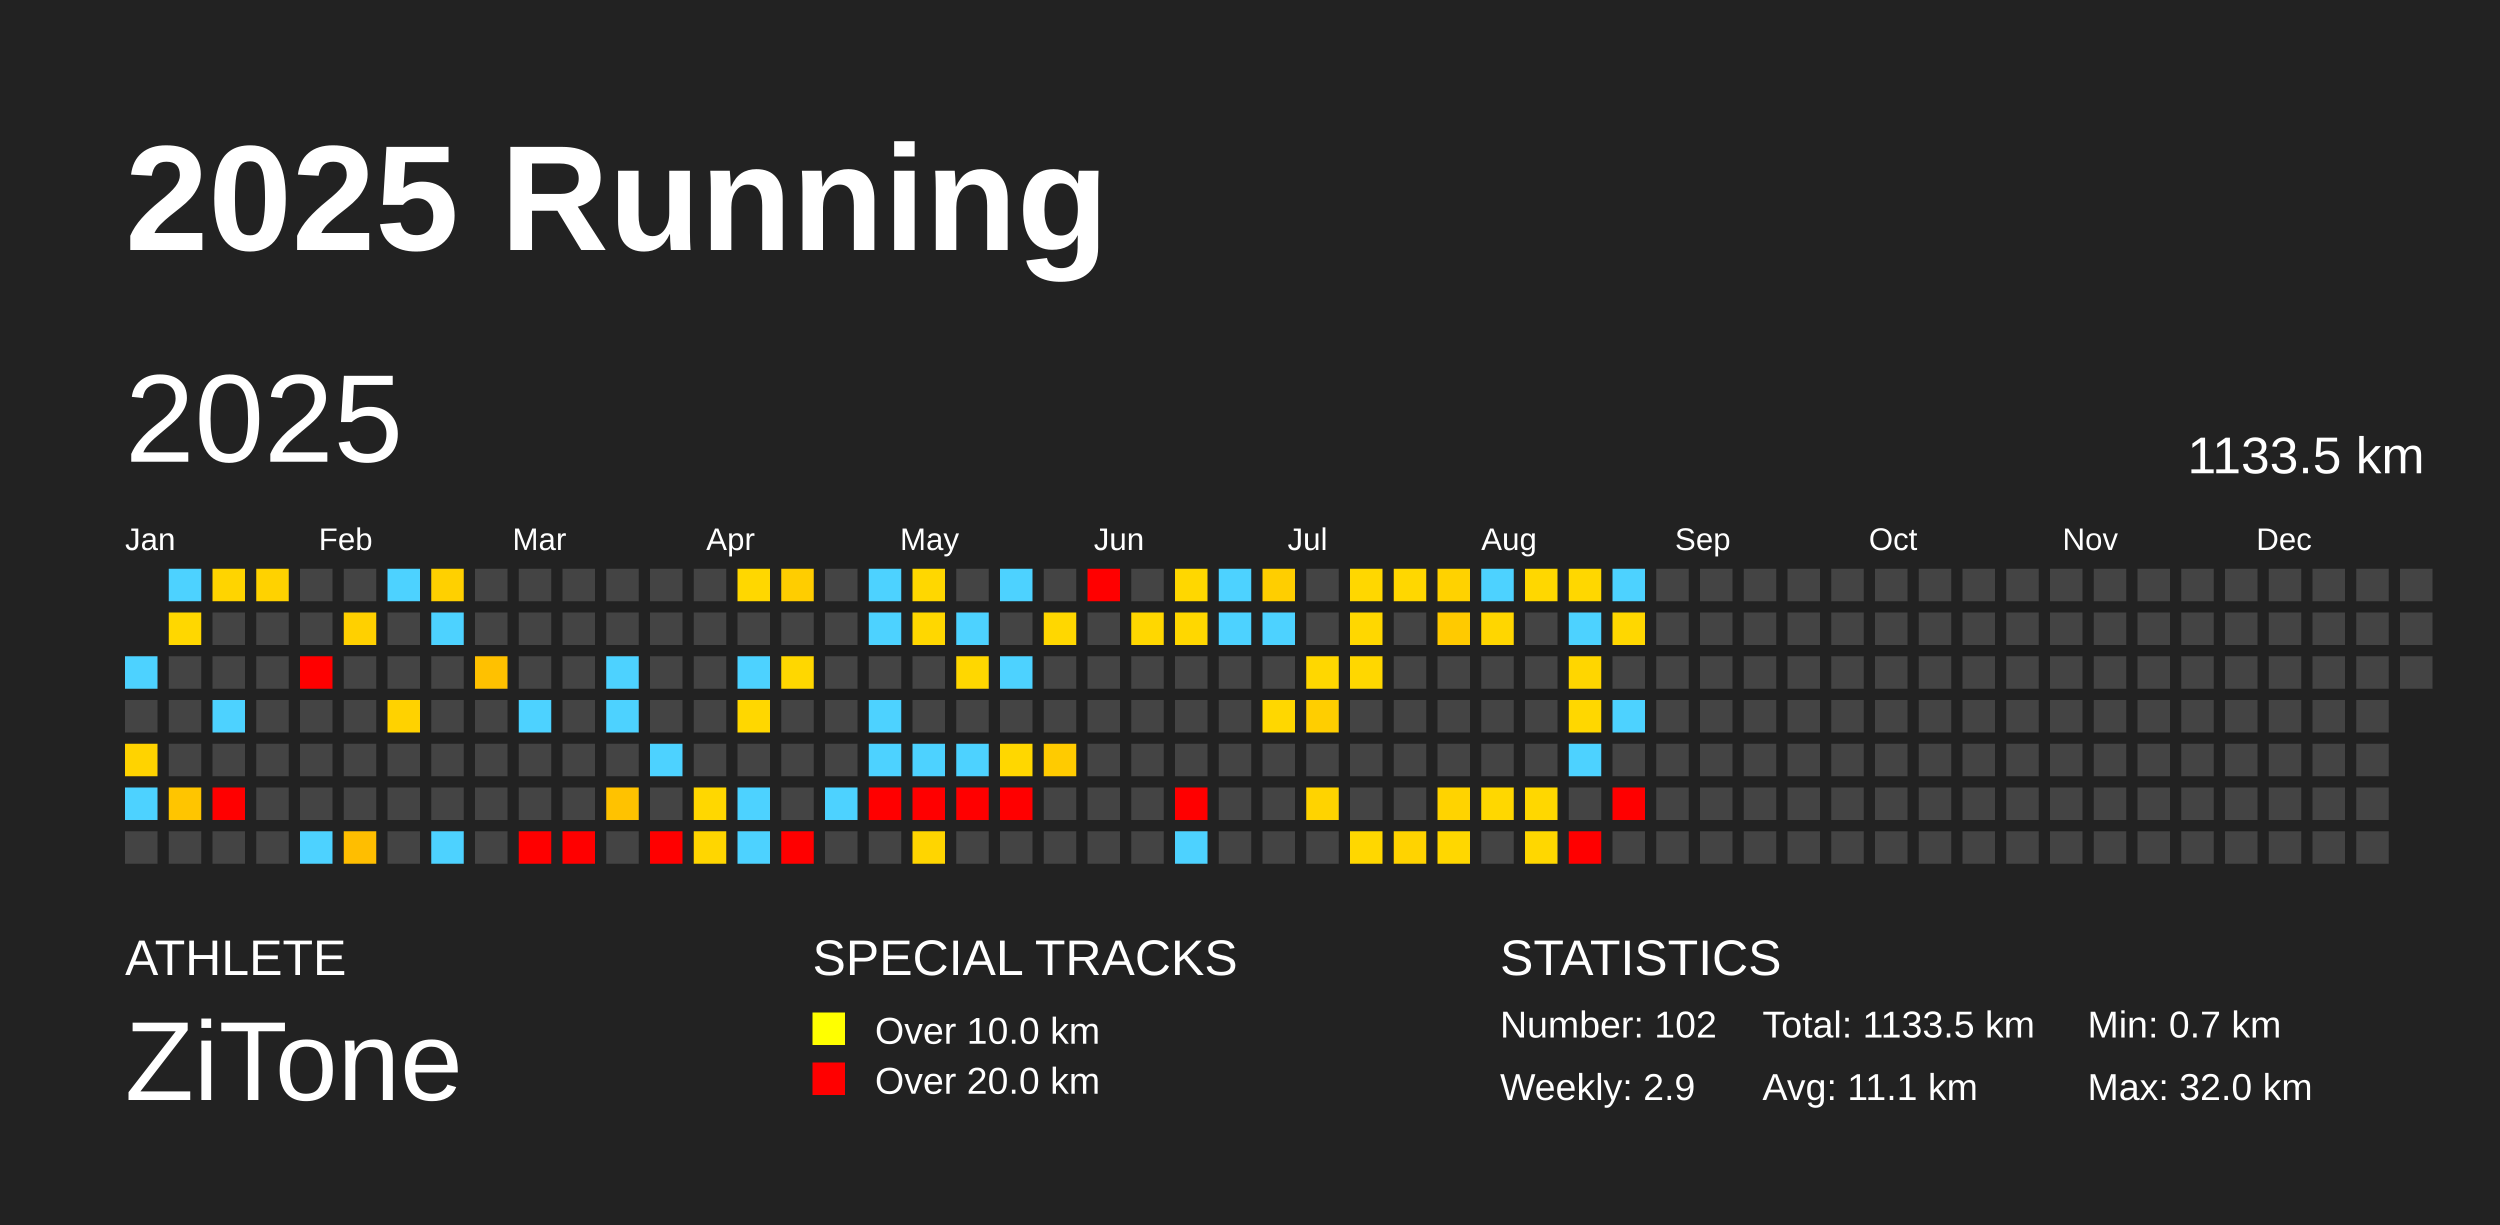
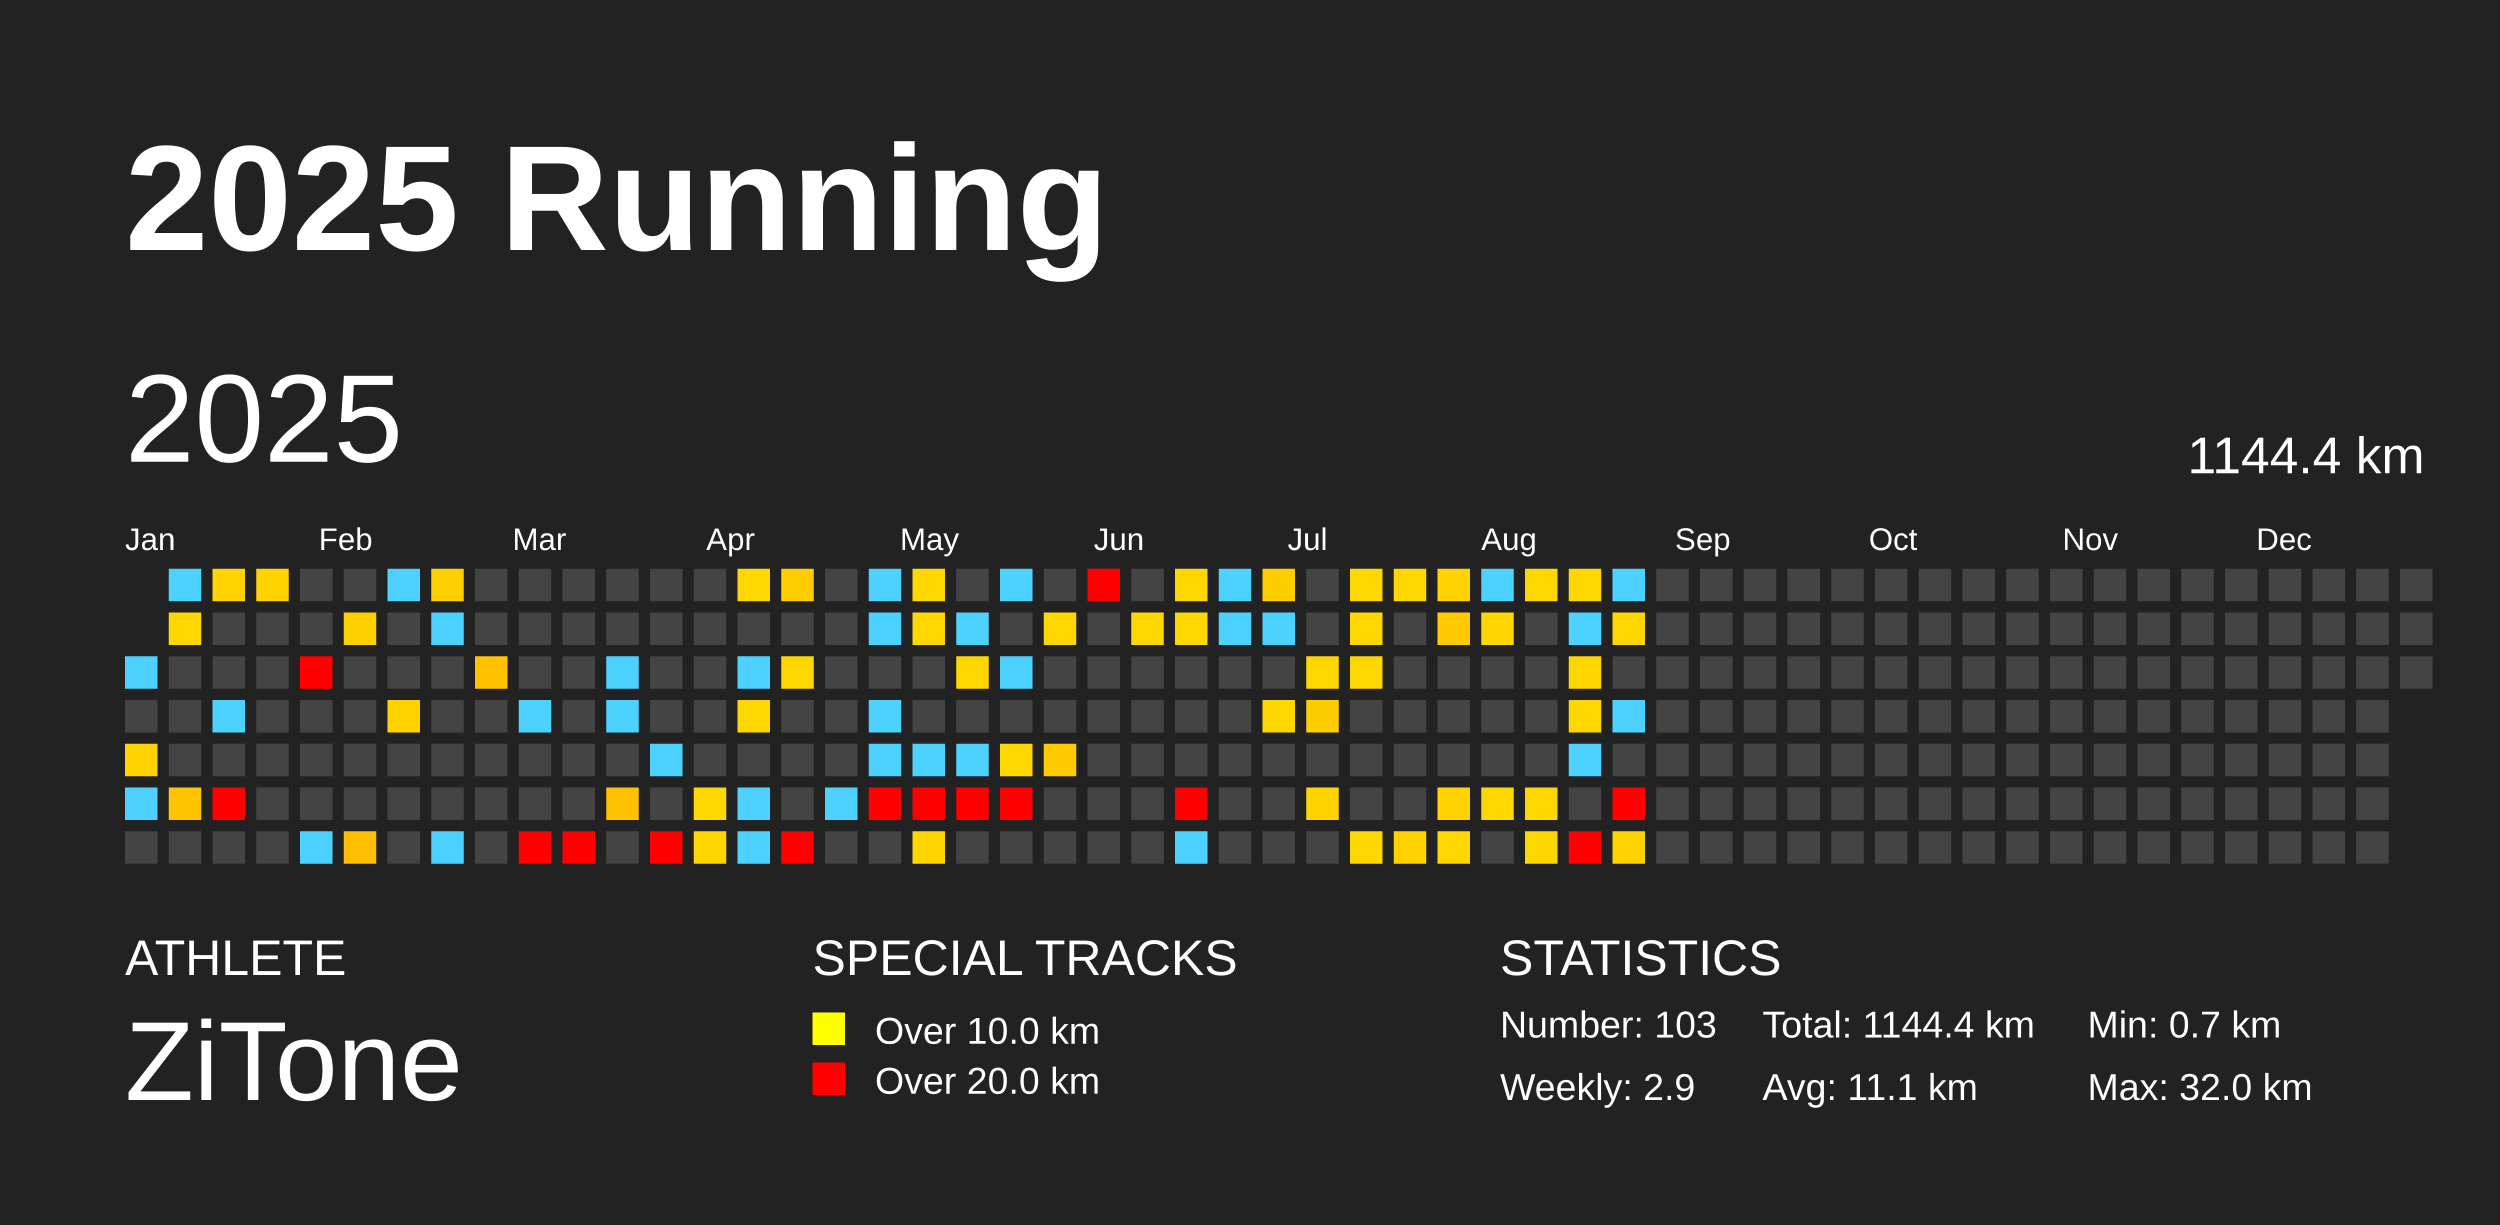
<svg xmlns="http://www.w3.org/2000/svg" baseProfile="full" height="98mm" version="1.1" viewBox="0,0,200,98" width="200mm">
  <defs />
  <rect fill="#222222" height="98" width="200" x="0" y="0" />
  <text fill="#FFFFFF" style="font-size:12px; font-family:Arial; font-weight:bold;" x="10" y="20">2025 Running</text>
  <text fill="#FFFFFF" style="font-size:4px; font-family:Arial" x="10" y="78">ATHLETE</text>
  <text fill="#FFFFFF" style="font-size:9px; font-family:Arial" x="10" y="88">ZiTone</text>
  <text fill="#FFFFFF" style="font-size:4px; font-family:Arial" x="65" y="78">SPECIAL TRACKS</text>
  <rect fill="yellow" height="2.6" width="2.6" x="65" y="81" />
  <text fill="#FFFFFF" style="font-size:3px; font-family:Arial" x="70" y="83.5">Over 10.0 km</text>
  <rect fill="red" height="2.6" width="2.6" x="65" y="85" />
  <text fill="#FFFFFF" style="font-size:3px; font-family:Arial" x="70" y="87.5">Over 20.0 km</text>
  <text fill="#FFFFFF" style="font-size:4px; font-family:Arial" x="120" y="78">STATISTICS</text>
-   <text fill="#FFFFFF" style="font-size:3px; font-family:Arial" x="120" y="83">Number: 102</text>
+   <text fill="#FFFFFF" style="font-size:3px; font-family:Arial" x="120" y="83">Number: 103</text>
  <text fill="#FFFFFF" style="font-size:3px; font-family:Arial" x="120" y="88">Weekly: 2.9</text>
-   <text fill="#FFFFFF" style="font-size:3px; font-family:Arial" x="141" y="83">Total: 1133.5 km</text>
+   <text fill="#FFFFFF" style="font-size:3px; font-family:Arial" x="141" y="83">Total: 1144.4 km</text>
  <text fill="#FFFFFF" style="font-size:3px; font-family:Arial" x="141" y="88">Avg: 11.1 km</text>
  <text fill="#FFFFFF" style="font-size:3px; font-family:Arial" x="167" y="83">Min: 0.7 km</text>
  <text fill="#FFFFFF" style="font-size:3px; font-family:Arial" x="167" y="88">Max: 32.0 km</text>
  <text dominant-baseline="hanging" fill="#FFFFFF" style="font-size:10.0px; font-family:Arial;" x="10" y="30">2025</text>
-   <text dominant-baseline="hanging" fill="#FFFFFF" style="font-size:4.125px; font-family:Arial;" x="175" y="35">1133.5 km</text>
+   <text dominant-baseline="hanging" fill="#FFFFFF" style="font-size:4.125px; font-family:Arial;" x="175" y="35">1144.4 km</text>
  <text fill="#FFFFFF" style="font-size:2.5px; font-family:Arial" x="10.0" y="44">Jan</text>
  <text fill="#FFFFFF" style="font-size:2.5px; font-family:Arial" x="25.5" y="44">Feb</text>
  <text fill="#FFFFFF" style="font-size:2.5px; font-family:Arial" x="41.0" y="44">Mar</text>
  <text fill="#FFFFFF" style="font-size:2.5px; font-family:Arial" x="56.5" y="44">Apr</text>
  <text fill="#FFFFFF" style="font-size:2.5px; font-family:Arial" x="72.0" y="44">May</text>
  <text fill="#FFFFFF" style="font-size:2.5px; font-family:Arial" x="87.5" y="44">Jun</text>
  <text fill="#FFFFFF" style="font-size:2.5px; font-family:Arial" x="103.0" y="44">Jul</text>
  <text fill="#FFFFFF" style="font-size:2.5px; font-family:Arial" x="118.5" y="44">Aug</text>
  <text fill="#FFFFFF" style="font-size:2.5px; font-family:Arial" x="134.0" y="44">Sep</text>
  <text fill="#FFFFFF" style="font-size:2.5px; font-family:Arial" x="149.5" y="44">Oct</text>
  <text fill="#FFFFFF" style="font-size:2.5px; font-family:Arial" x="165.0" y="44">Nov</text>
  <text fill="#FFFFFF" style="font-size:2.5px; font-family:Arial" x="180.5" y="44">Dec</text>
  <rect fill="#4dd2ff" height="2.6" width="2.6" x="10.0" y="52.5" />
  <rect fill="#444444" height="2.6" width="2.6" x="10.0" y="56.0" />
  <rect fill="#ffd300" height="2.6" width="2.6" x="10.0" y="59.5" />
  <rect fill="#4dd2ff" height="2.6" width="2.6" x="10.0" y="63.0" />
  <rect fill="#444444" height="2.6" width="2.6" x="10.0" y="66.5" />
  <rect fill="#4dd2ff" height="2.6" width="2.6" x="13.5" y="45.5" />
  <rect fill="#ffd700" height="2.6" width="2.6" x="13.5" y="49.0" />
  <rect fill="#444444" height="2.6" width="2.6" x="13.5" y="52.5" />
  <rect fill="#444444" height="2.6" width="2.6" x="13.5" y="56.0" />
  <rect fill="#444444" height="2.6" width="2.6" x="13.5" y="59.5" />
  <rect fill="#ffc500" height="2.6" width="2.6" x="13.5" y="63.0" />
  <rect fill="#444444" height="2.6" width="2.6" x="13.5" y="66.5" />
  <rect fill="#ffd400" height="2.6" width="2.6" x="17.0" y="45.5" />
  <rect fill="#444444" height="2.6" width="2.6" x="17.0" y="49.0" />
  <rect fill="#444444" height="2.6" width="2.6" x="17.0" y="52.5" />
  <rect fill="#4dd2ff" height="2.6" width="2.6" x="17.0" y="56.0" />
  <rect fill="#444444" height="2.6" width="2.6" x="17.0" y="59.5" />
  <rect fill="red" height="2.6" width="2.6" x="17.0" y="63.0" />
  <rect fill="#444444" height="2.6" width="2.6" x="17.0" y="66.5" />
  <rect fill="#ffd200" height="2.6" width="2.6" x="20.5" y="45.5" />
  <rect fill="#444444" height="2.6" width="2.6" x="20.5" y="49.0" />
  <rect fill="#444444" height="2.6" width="2.6" x="20.5" y="52.5" />
  <rect fill="#444444" height="2.6" width="2.6" x="20.5" y="56.0" />
  <rect fill="#444444" height="2.6" width="2.6" x="20.5" y="59.5" />
  <rect fill="#444444" height="2.6" width="2.6" x="20.5" y="63.0" />
  <rect fill="#444444" height="2.6" width="2.6" x="20.5" y="66.5" />
  <rect fill="#444444" height="2.6" width="2.6" x="24.0" y="45.5" />
  <rect fill="#444444" height="2.6" width="2.6" x="24.0" y="49.0" />
  <rect fill="red" height="2.6" width="2.6" x="24.0" y="52.5" />
  <rect fill="#444444" height="2.6" width="2.6" x="24.0" y="56.0" />
  <rect fill="#444444" height="2.6" width="2.6" x="24.0" y="59.5" />
  <rect fill="#444444" height="2.6" width="2.6" x="24.0" y="63.0" />
  <rect fill="#4dd2ff" height="2.6" width="2.6" x="24.0" y="66.5" />
  <rect fill="#444444" height="2.6" width="2.6" x="27.5" y="45.5" />
  <rect fill="#ffd000" height="2.6" width="2.6" x="27.5" y="49.0" />
  <rect fill="#444444" height="2.6" width="2.6" x="27.5" y="52.5" />
  <rect fill="#444444" height="2.6" width="2.6" x="27.5" y="56.0" />
  <rect fill="#444444" height="2.6" width="2.6" x="27.5" y="59.5" />
  <rect fill="#444444" height="2.6" width="2.6" x="27.5" y="63.0" />
  <rect fill="#ffbe00" height="2.6" width="2.6" x="27.5" y="66.5" />
  <rect fill="#4dd2ff" height="2.6" width="2.6" x="31.0" y="45.5" />
  <rect fill="#444444" height="2.6" width="2.6" x="31.0" y="49.0" />
  <rect fill="#444444" height="2.6" width="2.6" x="31.0" y="52.5" />
  <rect fill="#ffd200" height="2.6" width="2.6" x="31.0" y="56.0" />
  <rect fill="#444444" height="2.6" width="2.6" x="31.0" y="59.5" />
  <rect fill="#444444" height="2.6" width="2.6" x="31.0" y="63.0" />
  <rect fill="#444444" height="2.6" width="2.6" x="31.0" y="66.5" />
  <rect fill="#ffd000" height="2.6" width="2.6" x="34.5" y="45.5" />
  <rect fill="#4dd2ff" height="2.6" width="2.6" x="34.5" y="49.0" />
  <rect fill="#444444" height="2.6" width="2.6" x="34.5" y="52.5" />
  <rect fill="#444444" height="2.6" width="2.6" x="34.5" y="56.0" />
  <rect fill="#444444" height="2.6" width="2.6" x="34.5" y="59.5" />
  <rect fill="#444444" height="2.6" width="2.6" x="34.5" y="63.0" />
  <rect fill="#4dd2ff" height="2.6" width="2.6" x="34.5" y="66.5" />
  <rect fill="#444444" height="2.6" width="2.6" x="38.0" y="45.5" />
  <rect fill="#444444" height="2.6" width="2.6" x="38.0" y="49.0" />
  <rect fill="#ffc100" height="2.6" width="2.6" x="38.0" y="52.5" />
  <rect fill="#444444" height="2.6" width="2.6" x="38.0" y="56.0" />
  <rect fill="#444444" height="2.6" width="2.6" x="38.0" y="59.5" />
  <rect fill="#444444" height="2.6" width="2.6" x="38.0" y="63.0" />
  <rect fill="#444444" height="2.6" width="2.6" x="38.0" y="66.5" />
  <rect fill="#444444" height="2.6" width="2.6" x="41.5" y="45.5" />
  <rect fill="#444444" height="2.6" width="2.6" x="41.5" y="49.0" />
  <rect fill="#444444" height="2.6" width="2.6" x="41.5" y="52.5" />
  <rect fill="#4dd2ff" height="2.6" width="2.6" x="41.5" y="56.0" />
  <rect fill="#444444" height="2.6" width="2.6" x="41.5" y="59.5" />
  <rect fill="#444444" height="2.6" width="2.6" x="41.5" y="63.0" />
  <rect fill="red" height="2.6" width="2.6" x="41.5" y="66.5" />
  <rect fill="#444444" height="2.6" width="2.6" x="45.0" y="45.5" />
  <rect fill="#444444" height="2.6" width="2.6" x="45.0" y="49.0" />
  <rect fill="#444444" height="2.6" width="2.6" x="45.0" y="52.5" />
  <rect fill="#444444" height="2.6" width="2.6" x="45.0" y="56.0" />
  <rect fill="#444444" height="2.6" width="2.6" x="45.0" y="59.5" />
  <rect fill="#444444" height="2.6" width="2.6" x="45.0" y="63.0" />
  <rect fill="red" height="2.6" width="2.6" x="45.0" y="66.5" />
  <rect fill="#444444" height="2.6" width="2.6" x="48.5" y="45.5" />
  <rect fill="#444444" height="2.6" width="2.6" x="48.5" y="49.0" />
  <rect fill="#4dd2ff" height="2.6" width="2.6" x="48.5" y="52.5" />
  <rect fill="#4dd2ff" height="2.6" width="2.6" x="48.5" y="56.0" />
  <rect fill="#444444" height="2.6" width="2.6" x="48.5" y="59.5" />
  <rect fill="#ffc200" height="2.6" width="2.6" x="48.5" y="63.0" />
  <rect fill="#444444" height="2.6" width="2.6" x="48.5" y="66.5" />
  <rect fill="#444444" height="2.6" width="2.6" x="52.0" y="45.5" />
  <rect fill="#444444" height="2.6" width="2.6" x="52.0" y="49.0" />
  <rect fill="#444444" height="2.6" width="2.6" x="52.0" y="52.5" />
  <rect fill="#444444" height="2.6" width="2.6" x="52.0" y="56.0" />
  <rect fill="#4dd2ff" height="2.6" width="2.6" x="52.0" y="59.5" />
  <rect fill="#444444" height="2.6" width="2.6" x="52.0" y="63.0" />
  <rect fill="red" height="2.6" width="2.6" x="52.0" y="66.5" />
  <rect fill="#444444" height="2.6" width="2.6" x="55.5" y="45.5" />
  <rect fill="#444444" height="2.6" width="2.6" x="55.5" y="49.0" />
  <rect fill="#444444" height="2.6" width="2.6" x="55.5" y="52.5" />
  <rect fill="#444444" height="2.6" width="2.6" x="55.5" y="56.0" />
  <rect fill="#444444" height="2.6" width="2.6" x="55.5" y="59.5" />
  <rect fill="#ffd700" height="2.6" width="2.6" x="55.5" y="63.0" />
  <rect fill="#ffd600" height="2.6" width="2.6" x="55.5" y="66.5" />
  <rect fill="#ffd700" height="2.6" width="2.6" x="59.0" y="45.5" />
  <rect fill="#444444" height="2.6" width="2.6" x="59.0" y="49.0" />
  <rect fill="#4dd2ff" height="2.6" width="2.6" x="59.0" y="52.5" />
  <rect fill="#ffd700" height="2.6" width="2.6" x="59.0" y="56.0" />
  <rect fill="#444444" height="2.6" width="2.6" x="59.0" y="59.5" />
  <rect fill="#4dd2ff" height="2.6" width="2.6" x="59.0" y="63.0" />
  <rect fill="#4dd2ff" height="2.6" width="2.6" x="59.0" y="66.5" />
  <rect fill="#ffcd00" height="2.6" width="2.6" x="62.5" y="45.5" />
  <rect fill="#444444" height="2.6" width="2.6" x="62.5" y="49.0" />
  <rect fill="#ffd700" height="2.6" width="2.6" x="62.5" y="52.5" />
  <rect fill="#444444" height="2.6" width="2.6" x="62.5" y="56.0" />
  <rect fill="#444444" height="2.6" width="2.6" x="62.5" y="59.5" />
  <rect fill="#444444" height="2.6" width="2.6" x="62.5" y="63.0" />
  <rect fill="red" height="2.6" width="2.6" x="62.5" y="66.5" />
  <rect fill="#444444" height="2.6" width="2.6" x="66.0" y="45.5" />
  <rect fill="#444444" height="2.6" width="2.6" x="66.0" y="49.0" />
  <rect fill="#444444" height="2.6" width="2.6" x="66.0" y="52.5" />
  <rect fill="#444444" height="2.6" width="2.6" x="66.0" y="56.0" />
  <rect fill="#444444" height="2.6" width="2.6" x="66.0" y="59.5" />
  <rect fill="#4dd2ff" height="2.6" width="2.6" x="66.0" y="63.0" />
  <rect fill="#444444" height="2.6" width="2.6" x="66.0" y="66.5" />
  <rect fill="#4dd2ff" height="2.6" width="2.6" x="69.5" y="45.5" />
  <rect fill="#4dd2ff" height="2.6" width="2.6" x="69.5" y="49.0" />
  <rect fill="#444444" height="2.6" width="2.6" x="69.5" y="52.5" />
  <rect fill="#4dd2ff" height="2.6" width="2.6" x="69.5" y="56.0" />
  <rect fill="#4dd2ff" height="2.6" width="2.6" x="69.5" y="59.5" />
  <rect fill="red" height="2.6" width="2.6" x="69.5" y="63.0" />
  <rect fill="#444444" height="2.6" width="2.6" x="69.5" y="66.5" />
  <rect fill="#ffd700" height="2.6" width="2.6" x="73.0" y="45.5" />
  <rect fill="#ffd700" height="2.6" width="2.6" x="73.0" y="49.0" />
  <rect fill="#444444" height="2.6" width="2.6" x="73.0" y="52.5" />
  <rect fill="#444444" height="2.6" width="2.6" x="73.0" y="56.0" />
  <rect fill="#4dd2ff" height="2.6" width="2.6" x="73.0" y="59.5" />
  <rect fill="red" height="2.6" width="2.6" x="73.0" y="63.0" />
  <rect fill="#ffd500" height="2.6" width="2.6" x="73.0" y="66.5" />
  <rect fill="#444444" height="2.6" width="2.6" x="76.5" y="45.5" />
  <rect fill="#4dd2ff" height="2.6" width="2.6" x="76.5" y="49.0" />
  <rect fill="#ffd700" height="2.6" width="2.6" x="76.5" y="52.5" />
  <rect fill="#444444" height="2.6" width="2.6" x="76.5" y="56.0" />
  <rect fill="#4dd2ff" height="2.6" width="2.6" x="76.5" y="59.5" />
  <rect fill="red" height="2.6" width="2.6" x="76.5" y="63.0" />
  <rect fill="#444444" height="2.6" width="2.6" x="76.5" y="66.5" />
  <rect fill="#4dd2ff" height="2.6" width="2.6" x="80.0" y="45.5" />
  <rect fill="#444444" height="2.6" width="2.6" x="80.0" y="49.0" />
  <rect fill="#4dd2ff" height="2.6" width="2.6" x="80.0" y="52.5" />
  <rect fill="#444444" height="2.6" width="2.6" x="80.0" y="56.0" />
  <rect fill="#ffd700" height="2.6" width="2.6" x="80.0" y="59.5" />
  <rect fill="red" height="2.6" width="2.6" x="80.0" y="63.0" />
  <rect fill="#444444" height="2.6" width="2.6" x="80.0" y="66.5" />
  <rect fill="#444444" height="2.6" width="2.6" x="83.5" y="45.5" />
  <rect fill="#ffd700" height="2.6" width="2.6" x="83.5" y="49.0" />
  <rect fill="#444444" height="2.6" width="2.6" x="83.5" y="52.5" />
  <rect fill="#444444" height="2.6" width="2.6" x="83.5" y="56.0" />
  <rect fill="#ffcb00" height="2.6" width="2.6" x="83.5" y="59.5" />
  <rect fill="#444444" height="2.6" width="2.6" x="83.5" y="63.0" />
  <rect fill="#444444" height="2.6" width="2.6" x="83.5" y="66.5" />
  <rect fill="red" height="2.6" width="2.6" x="87.0" y="45.5" />
  <rect fill="#444444" height="2.6" width="2.6" x="87.0" y="49.0" />
  <rect fill="#444444" height="2.6" width="2.6" x="87.0" y="52.5" />
  <rect fill="#444444" height="2.6" width="2.6" x="87.0" y="56.0" />
  <rect fill="#444444" height="2.6" width="2.6" x="87.0" y="59.5" />
  <rect fill="#444444" height="2.6" width="2.6" x="87.0" y="63.0" />
  <rect fill="#444444" height="2.6" width="2.6" x="87.0" y="66.5" />
  <rect fill="#444444" height="2.6" width="2.6" x="90.5" y="45.5" />
  <rect fill="#ffd700" height="2.6" width="2.6" x="90.5" y="49.0" />
  <rect fill="#444444" height="2.6" width="2.6" x="90.5" y="52.5" />
  <rect fill="#444444" height="2.6" width="2.6" x="90.5" y="56.0" />
  <rect fill="#444444" height="2.6" width="2.6" x="90.5" y="59.5" />
  <rect fill="#444444" height="2.6" width="2.6" x="90.5" y="63.0" />
  <rect fill="#444444" height="2.6" width="2.6" x="90.5" y="66.5" />
  <rect fill="#ffd700" height="2.6" width="2.6" x="94.0" y="45.5" />
  <rect fill="#ffd700" height="2.6" width="2.6" x="94.0" y="49.0" />
  <rect fill="#444444" height="2.6" width="2.6" x="94.0" y="52.5" />
  <rect fill="#444444" height="2.6" width="2.6" x="94.0" y="56.0" />
  <rect fill="#444444" height="2.6" width="2.6" x="94.0" y="59.5" />
  <rect fill="red" height="2.6" width="2.6" x="94.0" y="63.0" />
  <rect fill="#4dd2ff" height="2.6" width="2.6" x="94.0" y="66.5" />
  <rect fill="#4dd2ff" height="2.6" width="2.6" x="97.5" y="45.5" />
  <rect fill="#4dd2ff" height="2.6" width="2.6" x="97.5" y="49.0" />
  <rect fill="#444444" height="2.6" width="2.6" x="97.5" y="52.5" />
  <rect fill="#444444" height="2.6" width="2.6" x="97.5" y="56.0" />
  <rect fill="#444444" height="2.6" width="2.6" x="97.5" y="59.5" />
  <rect fill="#444444" height="2.6" width="2.6" x="97.5" y="63.0" />
  <rect fill="#444444" height="2.6" width="2.6" x="97.5" y="66.5" />
  <rect fill="#ffce00" height="2.6" width="2.6" x="101.0" y="45.5" />
  <rect fill="#4dd2ff" height="2.6" width="2.6" x="101.0" y="49.0" />
  <rect fill="#444444" height="2.6" width="2.6" x="101.0" y="52.5" />
  <rect fill="#ffd700" height="2.6" width="2.6" x="101.0" y="56.0" />
  <rect fill="#444444" height="2.6" width="2.6" x="101.0" y="59.5" />
  <rect fill="#444444" height="2.6" width="2.6" x="101.0" y="63.0" />
  <rect fill="#444444" height="2.6" width="2.6" x="101.0" y="66.5" />
  <rect fill="#444444" height="2.6" width="2.6" x="104.5" y="45.5" />
  <rect fill="#444444" height="2.6" width="2.6" x="104.5" y="49.0" />
  <rect fill="#ffd700" height="2.6" width="2.6" x="104.5" y="52.5" />
  <rect fill="#ffce00" height="2.6" width="2.6" x="104.5" y="56.0" />
  <rect fill="#444444" height="2.6" width="2.6" x="104.5" y="59.5" />
  <rect fill="#ffd300" height="2.6" width="2.6" x="104.5" y="63.0" />
  <rect fill="#444444" height="2.6" width="2.6" x="104.5" y="66.5" />
  <rect fill="#ffd700" height="2.6" width="2.6" x="108.0" y="45.5" />
  <rect fill="#ffd700" height="2.6" width="2.6" x="108.0" y="49.0" />
  <rect fill="#ffd700" height="2.6" width="2.6" x="108.0" y="52.5" />
  <rect fill="#444444" height="2.6" width="2.6" x="108.0" y="56.0" />
  <rect fill="#444444" height="2.6" width="2.6" x="108.0" y="59.5" />
  <rect fill="#444444" height="2.6" width="2.6" x="108.0" y="63.0" />
  <rect fill="#ffd700" height="2.6" width="2.6" x="108.0" y="66.5" />
  <rect fill="#ffd700" height="2.6" width="2.6" x="111.5" y="45.5" />
  <rect fill="#444444" height="2.6" width="2.6" x="111.5" y="49.0" />
  <rect fill="#444444" height="2.6" width="2.6" x="111.5" y="52.5" />
  <rect fill="#444444" height="2.6" width="2.6" x="111.5" y="56.0" />
  <rect fill="#444444" height="2.6" width="2.6" x="111.5" y="59.5" />
  <rect fill="#444444" height="2.6" width="2.6" x="111.5" y="63.0" />
  <rect fill="#ffd300" height="2.6" width="2.6" x="111.5" y="66.5" />
  <rect fill="#ffd200" height="2.6" width="2.6" x="115.0" y="45.5" />
  <rect fill="#ffca00" height="2.6" width="2.6" x="115.0" y="49.0" />
  <rect fill="#444444" height="2.6" width="2.6" x="115.0" y="52.5" />
  <rect fill="#444444" height="2.6" width="2.6" x="115.0" y="56.0" />
  <rect fill="#444444" height="2.6" width="2.6" x="115.0" y="59.5" />
  <rect fill="#ffd300" height="2.6" width="2.6" x="115.0" y="63.0" />
  <rect fill="#ffd700" height="2.6" width="2.6" x="115.0" y="66.5" />
  <rect fill="#4dd2ff" height="2.6" width="2.6" x="118.5" y="45.5" />
  <rect fill="#ffd600" height="2.6" width="2.6" x="118.5" y="49.0" />
  <rect fill="#444444" height="2.6" width="2.6" x="118.5" y="52.5" />
  <rect fill="#444444" height="2.6" width="2.6" x="118.5" y="56.0" />
  <rect fill="#444444" height="2.6" width="2.6" x="118.5" y="59.5" />
  <rect fill="#ffd700" height="2.6" width="2.6" x="118.5" y="63.0" />
  <rect fill="#444444" height="2.6" width="2.6" x="118.5" y="66.5" />
  <rect fill="#ffd700" height="2.6" width="2.6" x="122.0" y="45.5" />
  <rect fill="#444444" height="2.6" width="2.6" x="122.0" y="49.0" />
  <rect fill="#444444" height="2.6" width="2.6" x="122.0" y="52.5" />
  <rect fill="#444444" height="2.6" width="2.6" x="122.0" y="56.0" />
  <rect fill="#444444" height="2.6" width="2.6" x="122.0" y="59.5" />
  <rect fill="#ffd700" height="2.6" width="2.6" x="122.0" y="63.0" />
  <rect fill="#ffd700" height="2.6" width="2.6" x="122.0" y="66.5" />
  <rect fill="#ffd700" height="2.6" width="2.6" x="125.5" y="45.5" />
  <rect fill="#4dd2ff" height="2.6" width="2.6" x="125.5" y="49.0" />
  <rect fill="#ffd600" height="2.6" width="2.6" x="125.5" y="52.5" />
  <rect fill="#ffd700" height="2.6" width="2.6" x="125.5" y="56.0" />
  <rect fill="#4dd2ff" height="2.6" width="2.6" x="125.5" y="59.5" />
  <rect fill="#444444" height="2.6" width="2.6" x="125.5" y="63.0" />
  <rect fill="red" height="2.6" width="2.6" x="125.5" y="66.5" />
  <rect fill="#4dd2ff" height="2.6" width="2.6" x="129.0" y="45.5" />
  <rect fill="#ffd700" height="2.6" width="2.6" x="129.0" y="49.0" />
  <rect fill="#444444" height="2.6" width="2.6" x="129.0" y="52.5" />
  <rect fill="#4dd2ff" height="2.6" width="2.6" x="129.0" y="56.0" />
  <rect fill="#444444" height="2.6" width="2.6" x="129.0" y="59.5" />
  <rect fill="red" height="2.6" width="2.6" x="129.0" y="63.0" />
-   <rect fill="#444444" height="2.6" width="2.6" x="129.0" y="66.5" />
+   <rect fill="#ffd300" height="2.6" width="2.6" x="129.0" y="66.5" />
  <rect fill="#444444" height="2.6" width="2.6" x="132.5" y="45.5" />
  <rect fill="#444444" height="2.6" width="2.6" x="132.5" y="49.0" />
  <rect fill="#444444" height="2.6" width="2.6" x="132.5" y="52.5" />
  <rect fill="#444444" height="2.6" width="2.6" x="132.5" y="56.0" />
  <rect fill="#444444" height="2.6" width="2.6" x="132.5" y="59.5" />
  <rect fill="#444444" height="2.6" width="2.6" x="132.5" y="63.0" />
  <rect fill="#444444" height="2.6" width="2.6" x="132.5" y="66.5" />
  <rect fill="#444444" height="2.6" width="2.6" x="136.0" y="45.5" />
  <rect fill="#444444" height="2.6" width="2.6" x="136.0" y="49.0" />
  <rect fill="#444444" height="2.6" width="2.6" x="136.0" y="52.5" />
  <rect fill="#444444" height="2.6" width="2.6" x="136.0" y="56.0" />
  <rect fill="#444444" height="2.6" width="2.6" x="136.0" y="59.5" />
  <rect fill="#444444" height="2.6" width="2.6" x="136.0" y="63.0" />
  <rect fill="#444444" height="2.6" width="2.6" x="136.0" y="66.5" />
  <rect fill="#444444" height="2.6" width="2.6" x="139.5" y="45.5" />
  <rect fill="#444444" height="2.6" width="2.6" x="139.5" y="49.0" />
  <rect fill="#444444" height="2.6" width="2.6" x="139.5" y="52.5" />
  <rect fill="#444444" height="2.6" width="2.6" x="139.5" y="56.0" />
  <rect fill="#444444" height="2.6" width="2.6" x="139.5" y="59.5" />
  <rect fill="#444444" height="2.6" width="2.6" x="139.5" y="63.0" />
  <rect fill="#444444" height="2.6" width="2.6" x="139.5" y="66.5" />
  <rect fill="#444444" height="2.6" width="2.6" x="143.0" y="45.5" />
  <rect fill="#444444" height="2.6" width="2.6" x="143.0" y="49.0" />
  <rect fill="#444444" height="2.6" width="2.6" x="143.0" y="52.5" />
  <rect fill="#444444" height="2.6" width="2.6" x="143.0" y="56.0" />
  <rect fill="#444444" height="2.6" width="2.6" x="143.0" y="59.5" />
  <rect fill="#444444" height="2.6" width="2.6" x="143.0" y="63.0" />
  <rect fill="#444444" height="2.6" width="2.6" x="143.0" y="66.5" />
  <rect fill="#444444" height="2.6" width="2.6" x="146.5" y="45.5" />
  <rect fill="#444444" height="2.6" width="2.6" x="146.5" y="49.0" />
  <rect fill="#444444" height="2.6" width="2.6" x="146.5" y="52.5" />
  <rect fill="#444444" height="2.6" width="2.6" x="146.5" y="56.0" />
  <rect fill="#444444" height="2.6" width="2.6" x="146.5" y="59.5" />
  <rect fill="#444444" height="2.6" width="2.6" x="146.5" y="63.0" />
  <rect fill="#444444" height="2.6" width="2.6" x="146.5" y="66.5" />
  <rect fill="#444444" height="2.6" width="2.6" x="150.0" y="45.5" />
  <rect fill="#444444" height="2.6" width="2.6" x="150.0" y="49.0" />
  <rect fill="#444444" height="2.6" width="2.6" x="150.0" y="52.5" />
  <rect fill="#444444" height="2.6" width="2.6" x="150.0" y="56.0" />
  <rect fill="#444444" height="2.6" width="2.6" x="150.0" y="59.5" />
  <rect fill="#444444" height="2.6" width="2.6" x="150.0" y="63.0" />
  <rect fill="#444444" height="2.6" width="2.6" x="150.0" y="66.5" />
  <rect fill="#444444" height="2.6" width="2.6" x="153.5" y="45.5" />
  <rect fill="#444444" height="2.6" width="2.6" x="153.5" y="49.0" />
  <rect fill="#444444" height="2.6" width="2.6" x="153.5" y="52.5" />
  <rect fill="#444444" height="2.6" width="2.6" x="153.5" y="56.0" />
  <rect fill="#444444" height="2.6" width="2.6" x="153.5" y="59.5" />
  <rect fill="#444444" height="2.6" width="2.6" x="153.5" y="63.0" />
  <rect fill="#444444" height="2.6" width="2.6" x="153.5" y="66.5" />
  <rect fill="#444444" height="2.6" width="2.6" x="157.0" y="45.5" />
  <rect fill="#444444" height="2.6" width="2.6" x="157.0" y="49.0" />
  <rect fill="#444444" height="2.6" width="2.6" x="157.0" y="52.5" />
  <rect fill="#444444" height="2.6" width="2.6" x="157.0" y="56.0" />
  <rect fill="#444444" height="2.6" width="2.6" x="157.0" y="59.5" />
  <rect fill="#444444" height="2.6" width="2.6" x="157.0" y="63.0" />
  <rect fill="#444444" height="2.6" width="2.6" x="157.0" y="66.5" />
  <rect fill="#444444" height="2.6" width="2.6" x="160.5" y="45.5" />
  <rect fill="#444444" height="2.6" width="2.6" x="160.5" y="49.0" />
  <rect fill="#444444" height="2.6" width="2.6" x="160.5" y="52.5" />
  <rect fill="#444444" height="2.6" width="2.6" x="160.5" y="56.0" />
  <rect fill="#444444" height="2.6" width="2.6" x="160.5" y="59.5" />
  <rect fill="#444444" height="2.6" width="2.6" x="160.5" y="63.0" />
  <rect fill="#444444" height="2.6" width="2.6" x="160.5" y="66.5" />
  <rect fill="#444444" height="2.6" width="2.6" x="164.0" y="45.5" />
  <rect fill="#444444" height="2.6" width="2.6" x="164.0" y="49.0" />
  <rect fill="#444444" height="2.6" width="2.6" x="164.0" y="52.5" />
  <rect fill="#444444" height="2.6" width="2.6" x="164.0" y="56.0" />
  <rect fill="#444444" height="2.6" width="2.6" x="164.0" y="59.5" />
  <rect fill="#444444" height="2.6" width="2.6" x="164.0" y="63.0" />
  <rect fill="#444444" height="2.6" width="2.6" x="164.0" y="66.5" />
  <rect fill="#444444" height="2.6" width="2.6" x="167.5" y="45.5" />
  <rect fill="#444444" height="2.6" width="2.6" x="167.5" y="49.0" />
  <rect fill="#444444" height="2.6" width="2.6" x="167.5" y="52.5" />
  <rect fill="#444444" height="2.6" width="2.6" x="167.5" y="56.0" />
  <rect fill="#444444" height="2.6" width="2.6" x="167.5" y="59.5" />
  <rect fill="#444444" height="2.6" width="2.6" x="167.5" y="63.0" />
  <rect fill="#444444" height="2.6" width="2.6" x="167.5" y="66.5" />
  <rect fill="#444444" height="2.6" width="2.6" x="171.0" y="45.5" />
  <rect fill="#444444" height="2.6" width="2.6" x="171.0" y="49.0" />
  <rect fill="#444444" height="2.6" width="2.6" x="171.0" y="52.5" />
  <rect fill="#444444" height="2.6" width="2.6" x="171.0" y="56.0" />
  <rect fill="#444444" height="2.6" width="2.6" x="171.0" y="59.5" />
  <rect fill="#444444" height="2.6" width="2.6" x="171.0" y="63.0" />
  <rect fill="#444444" height="2.6" width="2.6" x="171.0" y="66.5" />
  <rect fill="#444444" height="2.6" width="2.6" x="174.5" y="45.5" />
  <rect fill="#444444" height="2.6" width="2.6" x="174.5" y="49.0" />
  <rect fill="#444444" height="2.6" width="2.6" x="174.5" y="52.5" />
  <rect fill="#444444" height="2.6" width="2.6" x="174.5" y="56.0" />
  <rect fill="#444444" height="2.6" width="2.6" x="174.5" y="59.5" />
  <rect fill="#444444" height="2.6" width="2.6" x="174.5" y="63.0" />
  <rect fill="#444444" height="2.6" width="2.6" x="174.5" y="66.5" />
  <rect fill="#444444" height="2.6" width="2.6" x="178.0" y="45.5" />
  <rect fill="#444444" height="2.6" width="2.6" x="178.0" y="49.0" />
  <rect fill="#444444" height="2.6" width="2.6" x="178.0" y="52.5" />
  <rect fill="#444444" height="2.6" width="2.6" x="178.0" y="56.0" />
  <rect fill="#444444" height="2.6" width="2.6" x="178.0" y="59.5" />
  <rect fill="#444444" height="2.6" width="2.6" x="178.0" y="63.0" />
  <rect fill="#444444" height="2.6" width="2.6" x="178.0" y="66.5" />
  <rect fill="#444444" height="2.6" width="2.6" x="181.5" y="45.5" />
  <rect fill="#444444" height="2.6" width="2.6" x="181.5" y="49.0" />
  <rect fill="#444444" height="2.6" width="2.6" x="181.5" y="52.5" />
  <rect fill="#444444" height="2.6" width="2.6" x="181.5" y="56.0" />
  <rect fill="#444444" height="2.6" width="2.6" x="181.5" y="59.5" />
  <rect fill="#444444" height="2.6" width="2.6" x="181.5" y="63.0" />
  <rect fill="#444444" height="2.6" width="2.6" x="181.5" y="66.5" />
  <rect fill="#444444" height="2.6" width="2.6" x="185.0" y="45.5" />
  <rect fill="#444444" height="2.6" width="2.6" x="185.0" y="49.0" />
  <rect fill="#444444" height="2.6" width="2.6" x="185.0" y="52.5" />
  <rect fill="#444444" height="2.6" width="2.6" x="185.0" y="56.0" />
  <rect fill="#444444" height="2.6" width="2.6" x="185.0" y="59.5" />
  <rect fill="#444444" height="2.6" width="2.6" x="185.0" y="63.0" />
  <rect fill="#444444" height="2.6" width="2.6" x="185.0" y="66.5" />
  <rect fill="#444444" height="2.6" width="2.6" x="188.5" y="45.5" />
  <rect fill="#444444" height="2.6" width="2.6" x="188.5" y="49.0" />
  <rect fill="#444444" height="2.6" width="2.6" x="188.5" y="52.5" />
  <rect fill="#444444" height="2.6" width="2.6" x="188.5" y="56.0" />
  <rect fill="#444444" height="2.6" width="2.6" x="188.5" y="59.5" />
  <rect fill="#444444" height="2.6" width="2.6" x="188.5" y="63.0" />
  <rect fill="#444444" height="2.6" width="2.6" x="188.5" y="66.5" />
  <rect fill="#444444" height="2.6" width="2.6" x="192.0" y="45.5" />
  <rect fill="#444444" height="2.6" width="2.6" x="192.0" y="49.0" />
  <rect fill="#444444" height="2.6" width="2.6" x="192.0" y="52.5" />
</svg>
